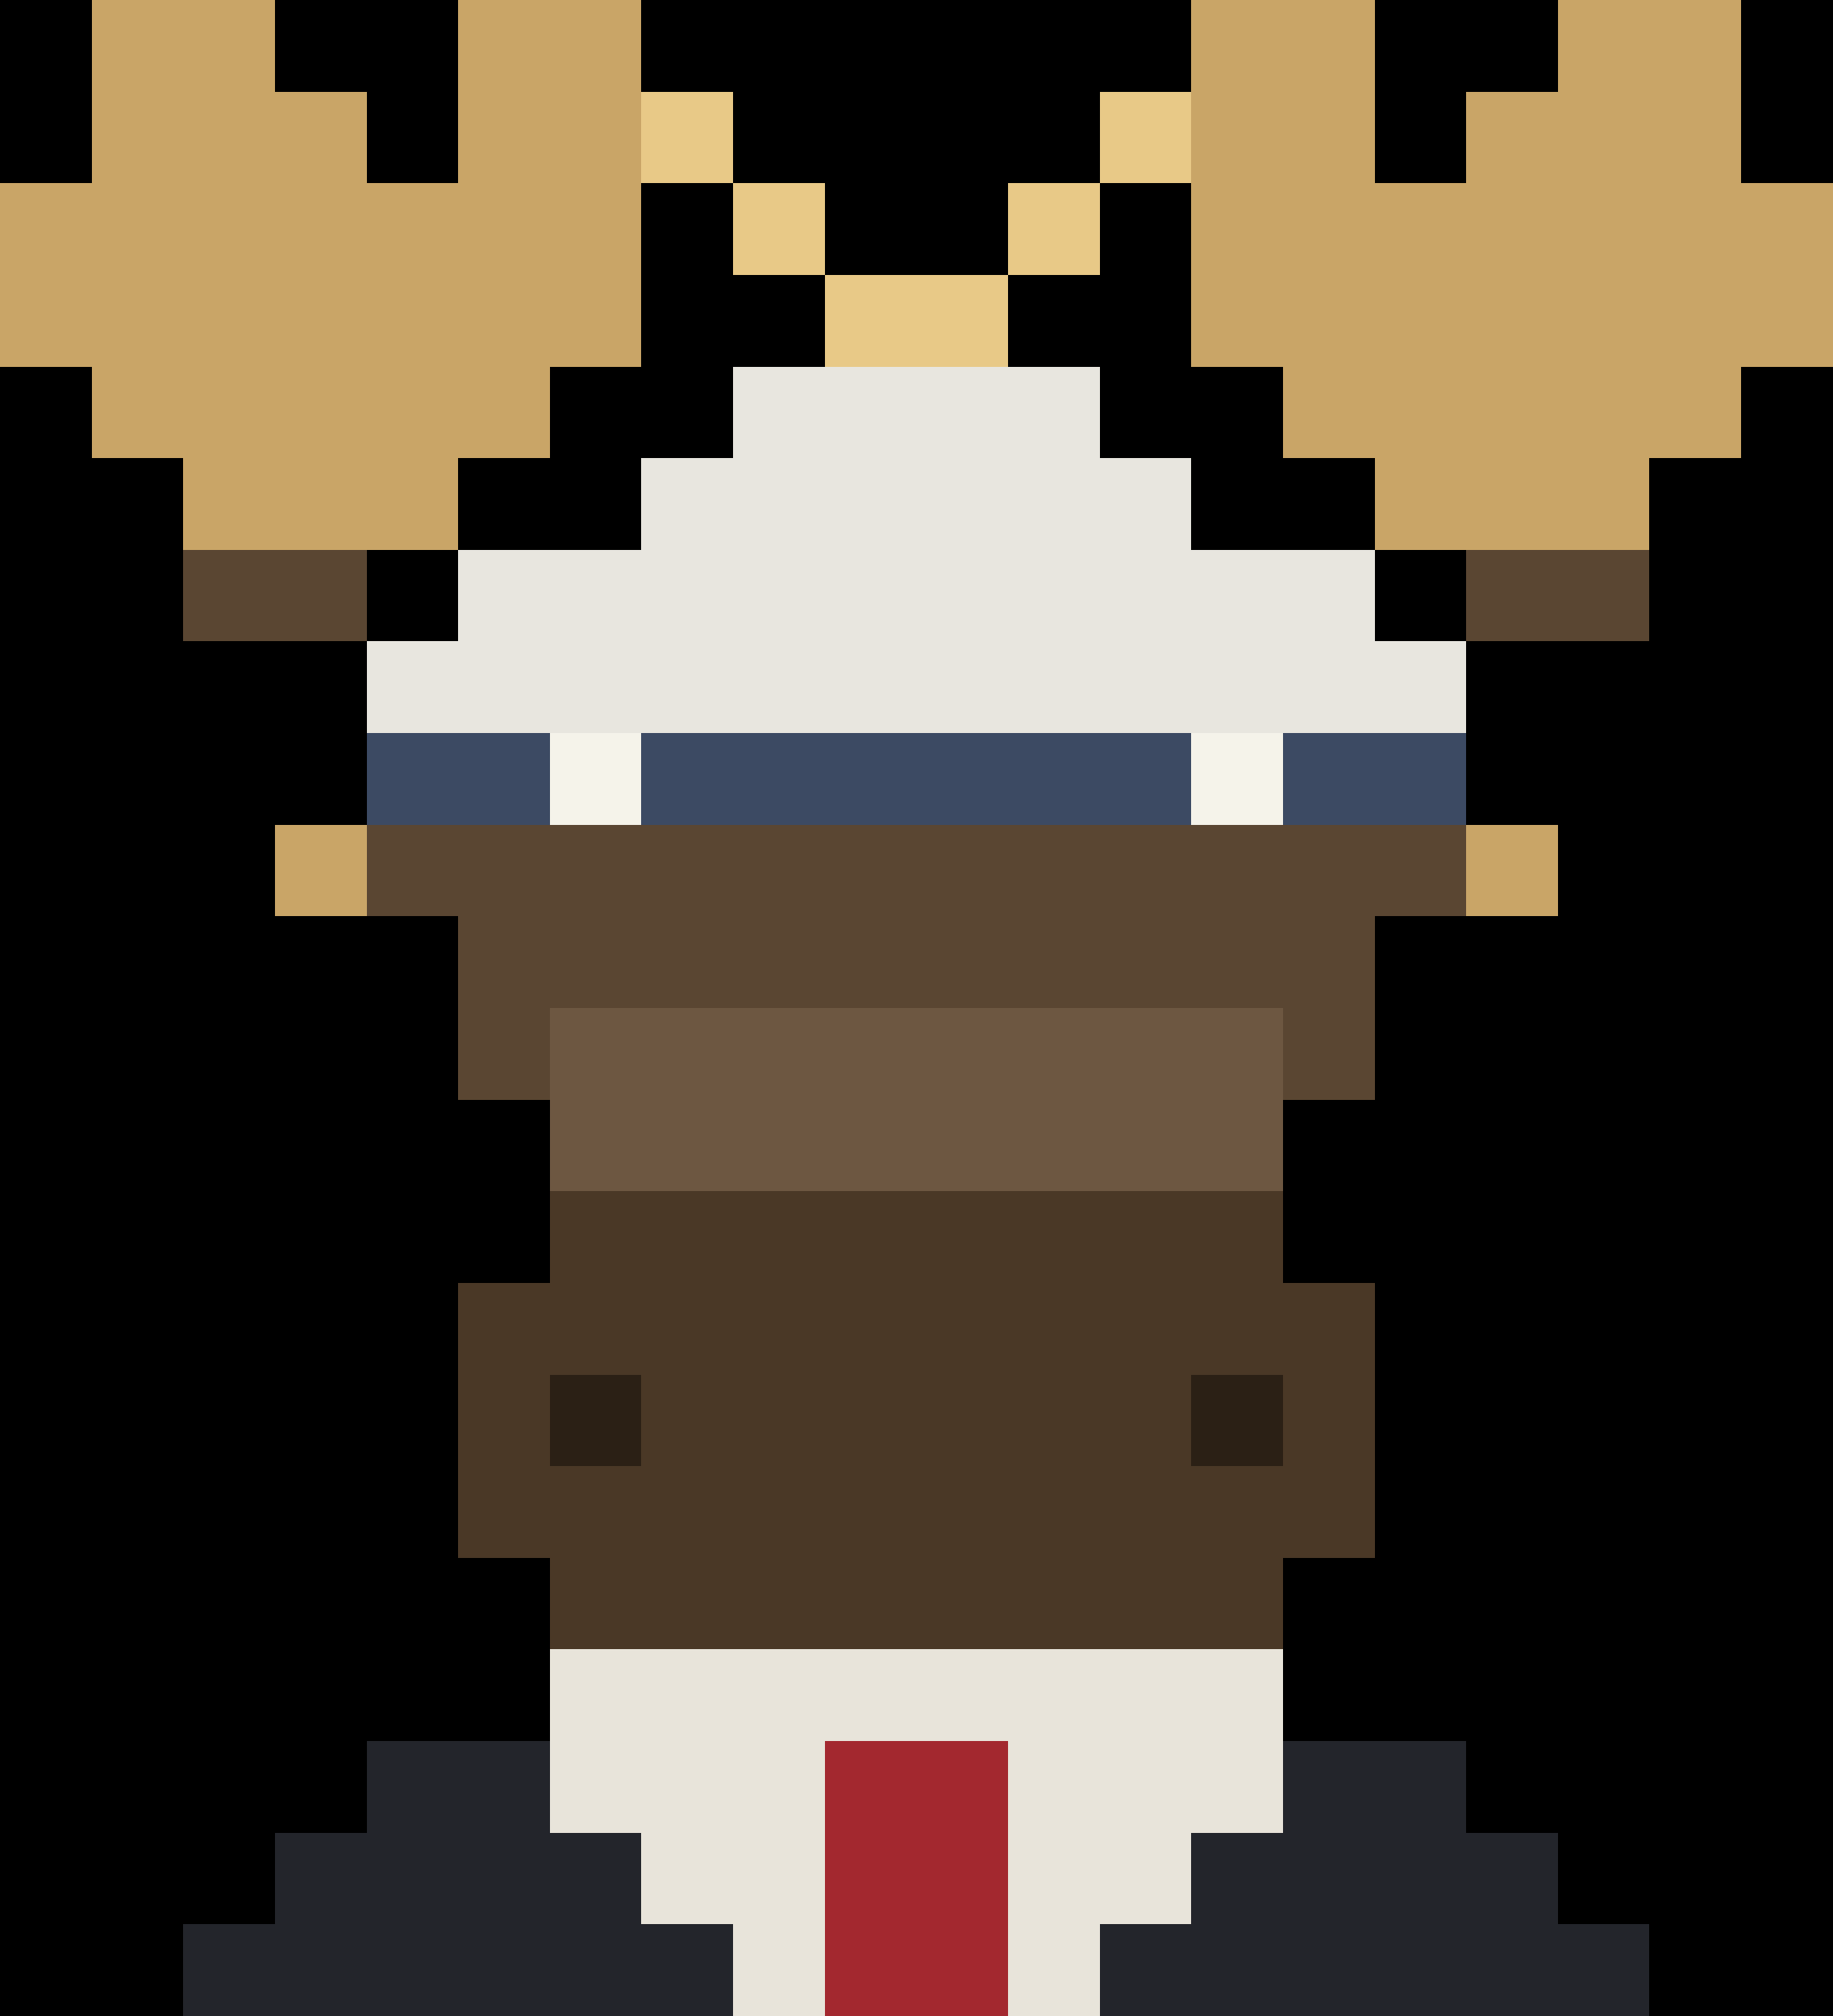
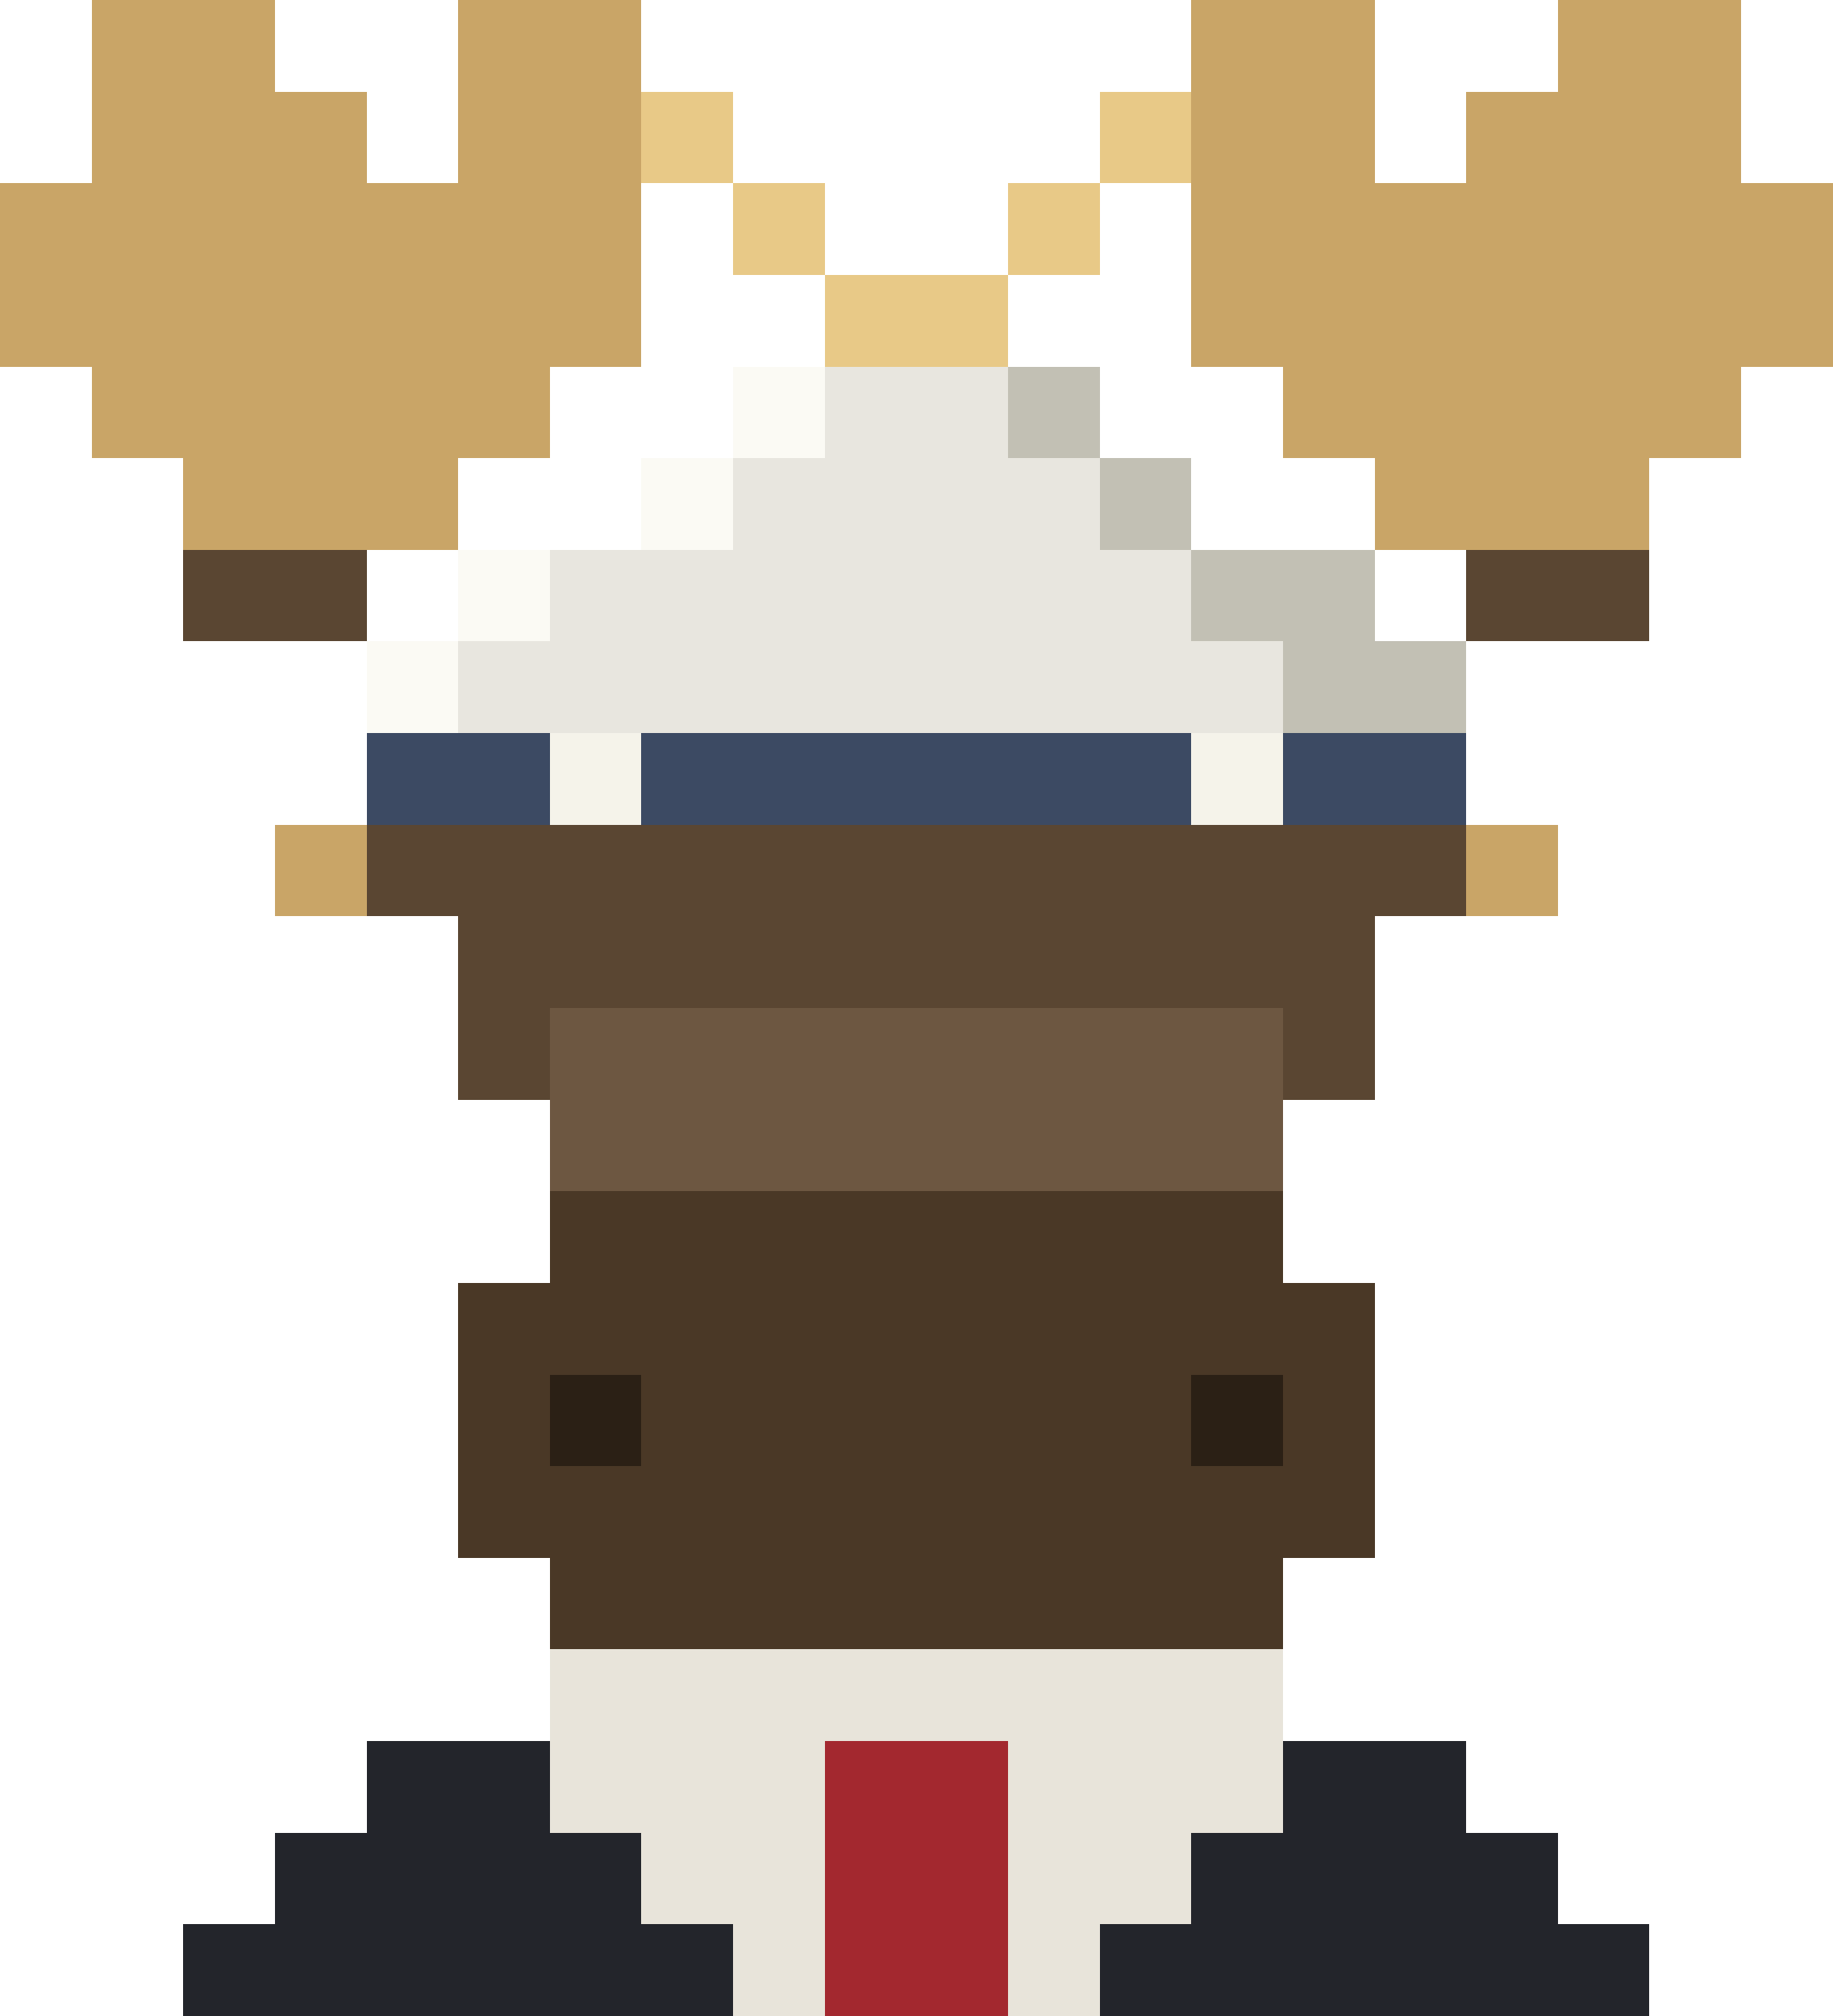
<svg xmlns="http://www.w3.org/2000/svg" viewBox="0 0 480 528" shape-rendering="crispEdges">
-   <rect x="0" y="0" width="480" height="528" fill="#000000" opacity="1" />
+   <rect x="0" y="0" width="480" height="528" fill="#ffffff" opacity="1" />
  <rect x="24" y="0" width="24" height="24" fill="#C9A567" opacity="1" />
  <rect x="48" y="0" width="24" height="24" fill="#C9A567" opacity="1" />
  <rect x="120" y="0" width="24" height="24" fill="#C9A567" opacity="1" />
  <rect x="144" y="0" width="24" height="24" fill="#C9A567" opacity="1" />
  <rect x="312" y="0" width="24" height="24" fill="#C9A567" opacity="1" />
  <rect x="336" y="0" width="24" height="24" fill="#C9A567" opacity="1" />
  <rect x="408" y="0" width="24" height="24" fill="#C9A567" opacity="1" />
  <rect x="432" y="0" width="24" height="24" fill="#C9A567" opacity="1" />
  <rect x="24" y="24" width="24" height="24" fill="#C9A567" opacity="1" />
  <rect x="48" y="24" width="24" height="24" fill="#C9A567" opacity="1" />
  <rect x="72" y="24" width="24" height="24" fill="#C9A567" opacity="1" />
  <rect x="120" y="24" width="24" height="24" fill="#C9A567" opacity="1" />
  <rect x="144" y="24" width="24" height="24" fill="#C9A567" opacity="1" />
  <rect x="168" y="24" width="24" height="24" fill="#E8C987" opacity="1" />
  <rect x="288" y="24" width="24" height="24" fill="#E8C987" opacity="1" />
  <rect x="312" y="24" width="24" height="24" fill="#C9A567" opacity="1" />
  <rect x="336" y="24" width="24" height="24" fill="#C9A567" opacity="1" />
  <rect x="384" y="24" width="24" height="24" fill="#C9A567" opacity="1" />
  <rect x="408" y="24" width="24" height="24" fill="#C9A567" opacity="1" />
  <rect x="432" y="24" width="24" height="24" fill="#C9A567" opacity="1" />
  <rect x="0" y="48" width="24" height="24" fill="#C9A567" opacity="1" />
  <rect x="24" y="48" width="24" height="24" fill="#C9A567" opacity="1" />
  <rect x="48" y="48" width="24" height="24" fill="#C9A567" opacity="1" />
  <rect x="72" y="48" width="24" height="24" fill="#C9A567" opacity="1" />
  <rect x="96" y="48" width="24" height="24" fill="#C9A567" opacity="1" />
  <rect x="120" y="48" width="24" height="24" fill="#C9A567" opacity="1" />
  <rect x="144" y="48" width="24" height="24" fill="#C9A567" opacity="1" />
  <rect x="192" y="48" width="24" height="24" fill="#E8C987" opacity="1" />
  <rect x="264" y="48" width="24" height="24" fill="#E8C987" opacity="1" />
  <rect x="312" y="48" width="24" height="24" fill="#C9A567" opacity="1" />
  <rect x="336" y="48" width="24" height="24" fill="#C9A567" opacity="1" />
  <rect x="360" y="48" width="24" height="24" fill="#C9A567" opacity="1" />
  <rect x="384" y="48" width="24" height="24" fill="#C9A567" opacity="1" />
  <rect x="408" y="48" width="24" height="24" fill="#C9A567" opacity="1" />
  <rect x="432" y="48" width="24" height="24" fill="#C9A567" opacity="1" />
  <rect x="456" y="48" width="24" height="24" fill="#C9A567" opacity="1" />
  <rect x="0" y="72" width="24" height="24" fill="#C9A567" opacity="1" />
  <rect x="24" y="72" width="24" height="24" fill="#C9A567" opacity="1" />
  <rect x="48" y="72" width="24" height="24" fill="#C9A567" opacity="1" />
  <rect x="72" y="72" width="24" height="24" fill="#C9A567" opacity="1" />
  <rect x="96" y="72" width="24" height="24" fill="#C9A567" opacity="1" />
  <rect x="120" y="72" width="24" height="24" fill="#C9A567" opacity="1" />
  <rect x="144" y="72" width="24" height="24" fill="#C9A567" opacity="1" />
  <rect x="216" y="72" width="24" height="24" fill="#E8C987" opacity="1" />
  <rect x="240" y="72" width="24" height="24" fill="#E8C987" opacity="1" />
  <rect x="312" y="72" width="24" height="24" fill="#C9A567" opacity="1" />
  <rect x="336" y="72" width="24" height="24" fill="#C9A567" opacity="1" />
  <rect x="360" y="72" width="24" height="24" fill="#C9A567" opacity="1" />
  <rect x="384" y="72" width="24" height="24" fill="#C9A567" opacity="1" />
  <rect x="408" y="72" width="24" height="24" fill="#C9A567" opacity="1" />
  <rect x="432" y="72" width="24" height="24" fill="#C9A567" opacity="1" />
  <rect x="456" y="72" width="24" height="24" fill="#C9A567" opacity="1" />
  <rect x="24" y="96" width="24" height="24" fill="#C9A567" opacity="1" />
  <rect x="48" y="96" width="24" height="24" fill="#C9A567" opacity="1" />
  <rect x="72" y="96" width="24" height="24" fill="#C9A567" opacity="1" />
  <rect x="96" y="96" width="24" height="24" fill="#C9A567" opacity="1" />
  <rect x="120" y="96" width="24" height="24" fill="#C9A567" opacity="1" />
-   <rect x="192" y="96" width="24" height="24" fill="#e8e6df" opacity="1" />
+   <rect x="192" y="96" width="24" height="24" fill="#fbfaf4" opacity="1" />
  <rect x="216" y="96" width="24" height="24" fill="#e8e6df" opacity="1" />
  <rect x="240" y="96" width="24" height="24" fill="#e8e6df" opacity="1" />
-   <rect x="264" y="96" width="24" height="24" fill="#e8e6df" opacity="1" />
+   <rect x="264" y="96" width="24" height="24" fill="#c2c0b4" opacity="1" />
  <rect x="336" y="96" width="24" height="24" fill="#C9A567" opacity="1" />
  <rect x="360" y="96" width="24" height="24" fill="#C9A567" opacity="1" />
  <rect x="384" y="96" width="24" height="24" fill="#C9A567" opacity="1" />
  <rect x="408" y="96" width="24" height="24" fill="#C9A567" opacity="1" />
  <rect x="432" y="96" width="24" height="24" fill="#C9A567" opacity="1" />
  <rect x="48" y="120" width="24" height="24" fill="#C9A567" opacity="1" />
  <rect x="72" y="120" width="24" height="24" fill="#C9A567" opacity="1" />
  <rect x="96" y="120" width="24" height="24" fill="#C9A567" opacity="1" />
-   <rect x="168" y="120" width="24" height="24" fill="#e8e6df" opacity="1" />
+   <rect x="168" y="120" width="24" height="24" fill="#fbfaf4" opacity="1" />
  <rect x="192" y="120" width="24" height="24" fill="#e8e6df" opacity="1" />
  <rect x="216" y="120" width="24" height="24" fill="#e8e6df" opacity="1" />
  <rect x="240" y="120" width="24" height="24" fill="#e8e6df" opacity="1" />
  <rect x="264" y="120" width="24" height="24" fill="#e8e6df" opacity="1" />
-   <rect x="288" y="120" width="24" height="24" fill="#e8e6df" opacity="1" />
+   <rect x="288" y="120" width="24" height="24" fill="#c2c0b4" opacity="1" />
  <rect x="360" y="120" width="24" height="24" fill="#C9A567" opacity="1" />
  <rect x="384" y="120" width="24" height="24" fill="#C9A567" opacity="1" />
  <rect x="408" y="120" width="24" height="24" fill="#C9A567" opacity="1" />
  <rect x="48" y="144" width="24" height="24" fill="#5a4632" opacity="1" />
  <rect x="72" y="144" width="24" height="24" fill="#5a4632" opacity="1" />
-   <rect x="120" y="144" width="24" height="24" fill="#e8e6df" opacity="1" />
+   <rect x="120" y="144" width="24" height="24" fill="#fbfaf4" opacity="1" />
  <rect x="144" y="144" width="24" height="24" fill="#e8e6df" opacity="1" />
  <rect x="168" y="144" width="24" height="24" fill="#e8e6df" opacity="1" />
  <rect x="192" y="144" width="24" height="24" fill="#e8e6df" opacity="1" />
  <rect x="216" y="144" width="24" height="24" fill="#e8e6df" opacity="1" />
  <rect x="240" y="144" width="24" height="24" fill="#e8e6df" opacity="1" />
  <rect x="264" y="144" width="24" height="24" fill="#e8e6df" opacity="1" />
  <rect x="288" y="144" width="24" height="24" fill="#e8e6df" opacity="1" />
-   <rect x="312" y="144" width="24" height="24" fill="#e8e6df" opacity="1" />
-   <rect x="336" y="144" width="24" height="24" fill="#e8e6df" opacity="1" />
+   <rect x="312" y="144" width="24" height="24" fill="#c2c0b4" opacity="1" />
+   <rect x="336" y="144" width="24" height="24" fill="#c2c0b4" opacity="1" />
  <rect x="384" y="144" width="24" height="24" fill="#5a4632" opacity="1" />
  <rect x="408" y="144" width="24" height="24" fill="#5a4632" opacity="1" />
-   <rect x="96" y="168" width="24" height="24" fill="#e8e6df" opacity="1" />
+   <rect x="96" y="168" width="24" height="24" fill="#fbfaf4" opacity="1" />
  <rect x="120" y="168" width="24" height="24" fill="#e8e6df" opacity="1" />
  <rect x="144" y="168" width="24" height="24" fill="#e8e6df" opacity="1" />
  <rect x="168" y="168" width="24" height="24" fill="#e8e6df" opacity="1" />
  <rect x="192" y="168" width="24" height="24" fill="#e8e6df" opacity="1" />
  <rect x="216" y="168" width="24" height="24" fill="#e8e6df" opacity="1" />
  <rect x="240" y="168" width="24" height="24" fill="#e8e6df" opacity="1" />
  <rect x="264" y="168" width="24" height="24" fill="#e8e6df" opacity="1" />
  <rect x="288" y="168" width="24" height="24" fill="#e8e6df" opacity="1" />
  <rect x="312" y="168" width="24" height="24" fill="#e8e6df" opacity="1" />
-   <rect x="336" y="168" width="24" height="24" fill="#e8e6df" opacity="1" />
-   <rect x="360" y="168" width="24" height="24" fill="#e8e6df" opacity="1" />
+   <rect x="336" y="168" width="24" height="24" fill="#c2c0b4" opacity="1" />
+   <rect x="360" y="168" width="24" height="24" fill="#c2c0b4" opacity="1" />
  <rect x="96" y="192" width="24" height="24" fill="#3c4a63" opacity="1" />
  <rect x="120" y="192" width="24" height="24" fill="#3c4a63" opacity="1" />
  <rect x="144" y="192" width="24" height="24" fill="#f5f3ea" opacity="1" />
  <rect x="168" y="192" width="24" height="24" fill="#3c4a63" opacity="1" />
  <rect x="192" y="192" width="24" height="24" fill="#3c4a63" opacity="1" />
  <rect x="216" y="192" width="24" height="24" fill="#3c4a63" opacity="1" />
  <rect x="240" y="192" width="24" height="24" fill="#3c4a63" opacity="1" />
  <rect x="264" y="192" width="24" height="24" fill="#3c4a63" opacity="1" />
  <rect x="288" y="192" width="24" height="24" fill="#3c4a63" opacity="1" />
  <rect x="312" y="192" width="24" height="24" fill="#f5f3ea" opacity="1" />
  <rect x="336" y="192" width="24" height="24" fill="#3c4a63" opacity="1" />
  <rect x="360" y="192" width="24" height="24" fill="#3c4a63" opacity="1" />
  <rect x="72" y="216" width="24" height="24" fill="#C9A567" opacity="1" />
  <rect x="96" y="216" width="24" height="24" fill="#5a4632" opacity="1" />
  <rect x="120" y="216" width="24" height="24" fill="#5a4632" opacity="1" />
  <rect x="144" y="216" width="24" height="24" fill="#5a4632" opacity="1" />
  <rect x="168" y="216" width="24" height="24" fill="#5a4632" opacity="1" />
  <rect x="192" y="216" width="24" height="24" fill="#5a4632" opacity="1" />
  <rect x="216" y="216" width="24" height="24" fill="#5a4632" opacity="1" />
  <rect x="240" y="216" width="24" height="24" fill="#5a4632" opacity="1" />
  <rect x="264" y="216" width="24" height="24" fill="#5a4632" opacity="1" />
  <rect x="288" y="216" width="24" height="24" fill="#5a4632" opacity="1" />
  <rect x="312" y="216" width="24" height="24" fill="#5a4632" opacity="1" />
  <rect x="336" y="216" width="24" height="24" fill="#5a4632" opacity="1" />
  <rect x="360" y="216" width="24" height="24" fill="#5a4632" opacity="1" />
  <rect x="384" y="216" width="24" height="24" fill="#C9A567" opacity="1" />
  <rect x="120" y="240" width="24" height="24" fill="#5a4632" opacity="1" />
  <rect x="144" y="240" width="24" height="24" fill="#5a4632" opacity="1" />
  <rect x="168" y="240" width="24" height="24" fill="#5a4632" opacity="1" />
  <rect x="192" y="240" width="24" height="24" fill="#5a4632" opacity="1" />
  <rect x="216" y="240" width="24" height="24" fill="#5a4632" opacity="1" />
  <rect x="240" y="240" width="24" height="24" fill="#5a4632" opacity="1" />
  <rect x="264" y="240" width="24" height="24" fill="#5a4632" opacity="1" />
  <rect x="288" y="240" width="24" height="24" fill="#5a4632" opacity="1" />
  <rect x="312" y="240" width="24" height="24" fill="#5a4632" opacity="1" />
  <rect x="336" y="240" width="24" height="24" fill="#5a4632" opacity="1" />
  <rect x="120" y="264" width="24" height="24" fill="#5a4632" opacity="1" />
  <rect x="144" y="264" width="24" height="24" fill="#6d5741" opacity="1" />
  <rect x="168" y="264" width="24" height="24" fill="#6d5741" opacity="1" />
  <rect x="192" y="264" width="24" height="24" fill="#6d5741" opacity="1" />
  <rect x="216" y="264" width="24" height="24" fill="#6d5741" opacity="1" />
  <rect x="240" y="264" width="24" height="24" fill="#6d5741" opacity="1" />
  <rect x="264" y="264" width="24" height="24" fill="#6d5741" opacity="1" />
  <rect x="288" y="264" width="24" height="24" fill="#6d5741" opacity="1" />
  <rect x="312" y="264" width="24" height="24" fill="#6d5741" opacity="1" />
  <rect x="336" y="264" width="24" height="24" fill="#5a4632" opacity="1" />
  <rect x="144" y="288" width="24" height="24" fill="#6d5741" opacity="1" />
  <rect x="168" y="288" width="24" height="24" fill="#6d5741" opacity="1" />
  <rect x="192" y="288" width="24" height="24" fill="#6d5741" opacity="1" />
  <rect x="216" y="288" width="24" height="24" fill="#6d5741" opacity="1" />
  <rect x="240" y="288" width="24" height="24" fill="#6d5741" opacity="1" />
  <rect x="264" y="288" width="24" height="24" fill="#6d5741" opacity="1" />
  <rect x="288" y="288" width="24" height="24" fill="#6d5741" opacity="1" />
  <rect x="312" y="288" width="24" height="24" fill="#6d5741" opacity="1" />
  <rect x="144" y="312" width="24" height="24" fill="#4a3826" opacity="1" />
  <rect x="168" y="312" width="24" height="24" fill="#4a3826" opacity="1" />
  <rect x="192" y="312" width="24" height="24" fill="#4a3826" opacity="1" />
  <rect x="216" y="312" width="24" height="24" fill="#4a3826" opacity="1" />
  <rect x="240" y="312" width="24" height="24" fill="#4a3826" opacity="1" />
  <rect x="264" y="312" width="24" height="24" fill="#4a3826" opacity="1" />
  <rect x="288" y="312" width="24" height="24" fill="#4a3826" opacity="1" />
  <rect x="312" y="312" width="24" height="24" fill="#4a3826" opacity="1" />
  <rect x="120" y="336" width="24" height="24" fill="#4a3826" opacity="1" />
  <rect x="144" y="336" width="24" height="24" fill="#4a3826" opacity="1" />
  <rect x="168" y="336" width="24" height="24" fill="#4a3826" opacity="1" />
  <rect x="192" y="336" width="24" height="24" fill="#4a3826" opacity="1" />
  <rect x="216" y="336" width="24" height="24" fill="#4a3826" opacity="1" />
  <rect x="240" y="336" width="24" height="24" fill="#4a3826" opacity="1" />
  <rect x="264" y="336" width="24" height="24" fill="#4a3826" opacity="1" />
  <rect x="288" y="336" width="24" height="24" fill="#4a3826" opacity="1" />
  <rect x="312" y="336" width="24" height="24" fill="#4a3826" opacity="1" />
  <rect x="336" y="336" width="24" height="24" fill="#4a3826" opacity="1" />
  <rect x="120" y="360" width="24" height="24" fill="#4a3826" opacity="1" />
  <rect x="144" y="360" width="24" height="24" fill="#2b2015" opacity="1" />
  <rect x="168" y="360" width="24" height="24" fill="#4a3826" opacity="1" />
  <rect x="192" y="360" width="24" height="24" fill="#4a3826" opacity="1" />
  <rect x="216" y="360" width="24" height="24" fill="#4a3826" opacity="1" />
  <rect x="240" y="360" width="24" height="24" fill="#4a3826" opacity="1" />
  <rect x="264" y="360" width="24" height="24" fill="#4a3826" opacity="1" />
  <rect x="288" y="360" width="24" height="24" fill="#4a3826" opacity="1" />
  <rect x="312" y="360" width="24" height="24" fill="#2b2015" opacity="1" />
  <rect x="336" y="360" width="24" height="24" fill="#4a3826" opacity="1" />
  <rect x="120" y="384" width="24" height="24" fill="#4a3826" opacity="1" />
  <rect x="144" y="384" width="24" height="24" fill="#4a3826" opacity="1" />
  <rect x="168" y="384" width="24" height="24" fill="#4a3826" opacity="1" />
  <rect x="192" y="384" width="24" height="24" fill="#4a3826" opacity="1" />
  <rect x="216" y="384" width="24" height="24" fill="#4a3826" opacity="1" />
  <rect x="240" y="384" width="24" height="24" fill="#4a3826" opacity="1" />
  <rect x="264" y="384" width="24" height="24" fill="#4a3826" opacity="1" />
  <rect x="288" y="384" width="24" height="24" fill="#4a3826" opacity="1" />
  <rect x="312" y="384" width="24" height="24" fill="#4a3826" opacity="1" />
  <rect x="336" y="384" width="24" height="24" fill="#4a3826" opacity="1" />
  <rect x="144" y="408" width="24" height="24" fill="#4a3826" opacity="1" />
  <rect x="168" y="408" width="24" height="24" fill="#4a3826" opacity="1" />
  <rect x="192" y="408" width="24" height="24" fill="#4a3826" opacity="1" />
  <rect x="216" y="408" width="24" height="24" fill="#4a3826" opacity="1" />
  <rect x="240" y="408" width="24" height="24" fill="#4a3826" opacity="1" />
  <rect x="264" y="408" width="24" height="24" fill="#4a3826" opacity="1" />
  <rect x="288" y="408" width="24" height="24" fill="#4a3826" opacity="1" />
  <rect x="312" y="408" width="24" height="24" fill="#4a3826" opacity="1" />
  <rect x="144" y="432" width="24" height="24" fill="#e8e4da" opacity="1" />
  <rect x="168" y="432" width="24" height="24" fill="#e8e4da" opacity="1" />
  <rect x="192" y="432" width="24" height="24" fill="#e8e4da" opacity="1" />
  <rect x="216" y="432" width="24" height="24" fill="#e8e4da" opacity="1" />
  <rect x="240" y="432" width="24" height="24" fill="#e8e4da" opacity="1" />
  <rect x="264" y="432" width="24" height="24" fill="#e8e4da" opacity="1" />
  <rect x="288" y="432" width="24" height="24" fill="#e8e4da" opacity="1" />
  <rect x="312" y="432" width="24" height="24" fill="#e8e4da" opacity="1" />
  <rect x="96" y="456" width="24" height="24" fill="#23252b" opacity="1" />
  <rect x="120" y="456" width="24" height="24" fill="#23252b" opacity="1" />
  <rect x="144" y="456" width="24" height="24" fill="#e8e4da" opacity="1" />
  <rect x="168" y="456" width="24" height="24" fill="#e8e4da" opacity="1" />
  <rect x="192" y="456" width="24" height="24" fill="#e8e4da" opacity="1" />
  <rect x="216" y="456" width="24" height="24" fill="#a3282f" opacity="1" />
  <rect x="240" y="456" width="24" height="24" fill="#a3282f" opacity="1" />
  <rect x="264" y="456" width="24" height="24" fill="#e8e4da" opacity="1" />
  <rect x="288" y="456" width="24" height="24" fill="#e8e4da" opacity="1" />
  <rect x="312" y="456" width="24" height="24" fill="#e8e4da" opacity="1" />
  <rect x="336" y="456" width="24" height="24" fill="#23252b" opacity="1" />
  <rect x="360" y="456" width="24" height="24" fill="#23252b" opacity="1" />
  <rect x="72" y="480" width="24" height="24" fill="#23252b" opacity="1" />
  <rect x="96" y="480" width="24" height="24" fill="#23252b" opacity="1" />
  <rect x="120" y="480" width="24" height="24" fill="#23252b" opacity="1" />
  <rect x="144" y="480" width="24" height="24" fill="#23252b" opacity="1" />
  <rect x="168" y="480" width="24" height="24" fill="#e8e4da" opacity="1" />
  <rect x="192" y="480" width="24" height="24" fill="#e8e4da" opacity="1" />
  <rect x="216" y="480" width="24" height="24" fill="#a3282f" opacity="1" />
  <rect x="240" y="480" width="24" height="24" fill="#a3282f" opacity="1" />
  <rect x="264" y="480" width="24" height="24" fill="#e8e4da" opacity="1" />
  <rect x="288" y="480" width="24" height="24" fill="#e8e4da" opacity="1" />
  <rect x="312" y="480" width="24" height="24" fill="#23252b" opacity="1" />
  <rect x="336" y="480" width="24" height="24" fill="#23252b" opacity="1" />
  <rect x="360" y="480" width="24" height="24" fill="#23252b" opacity="1" />
  <rect x="384" y="480" width="24" height="24" fill="#23252b" opacity="1" />
  <rect x="48" y="504" width="24" height="24" fill="#23252b" opacity="1" />
  <rect x="72" y="504" width="24" height="24" fill="#23252b" opacity="1" />
  <rect x="96" y="504" width="24" height="24" fill="#23252b" opacity="1" />
  <rect x="120" y="504" width="24" height="24" fill="#23252b" opacity="1" />
  <rect x="144" y="504" width="24" height="24" fill="#23252b" opacity="1" />
  <rect x="168" y="504" width="24" height="24" fill="#23252b" opacity="1" />
  <rect x="192" y="504" width="24" height="24" fill="#e8e4da" opacity="1" />
  <rect x="216" y="504" width="24" height="24" fill="#a3282f" opacity="1" />
  <rect x="240" y="504" width="24" height="24" fill="#a3282f" opacity="1" />
  <rect x="264" y="504" width="24" height="24" fill="#e8e4da" opacity="1" />
  <rect x="288" y="504" width="24" height="24" fill="#23252b" opacity="1" />
  <rect x="312" y="504" width="24" height="24" fill="#23252b" opacity="1" />
  <rect x="336" y="504" width="24" height="24" fill="#23252b" opacity="1" />
  <rect x="360" y="504" width="24" height="24" fill="#23252b" opacity="1" />
  <rect x="384" y="504" width="24" height="24" fill="#23252b" opacity="1" />
  <rect x="408" y="504" width="24" height="24" fill="#23252b" opacity="1" />
</svg>
